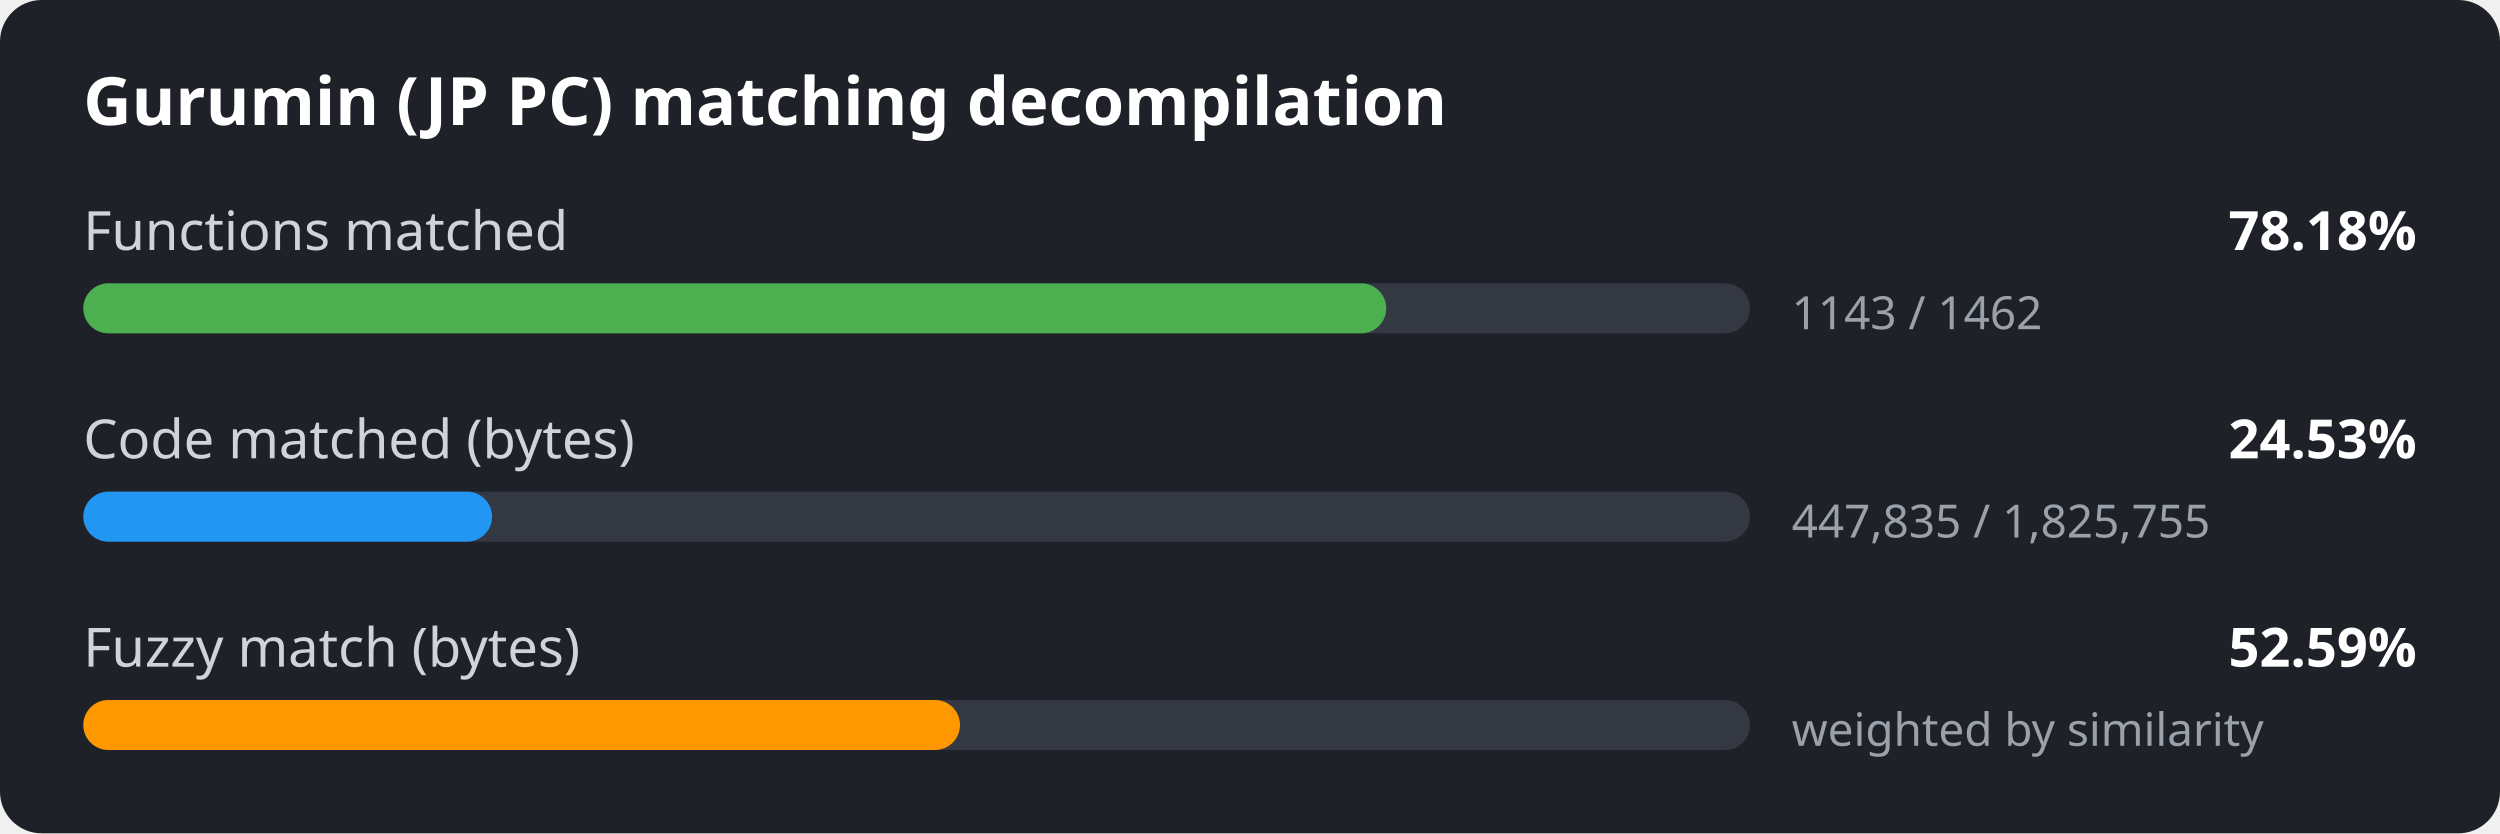
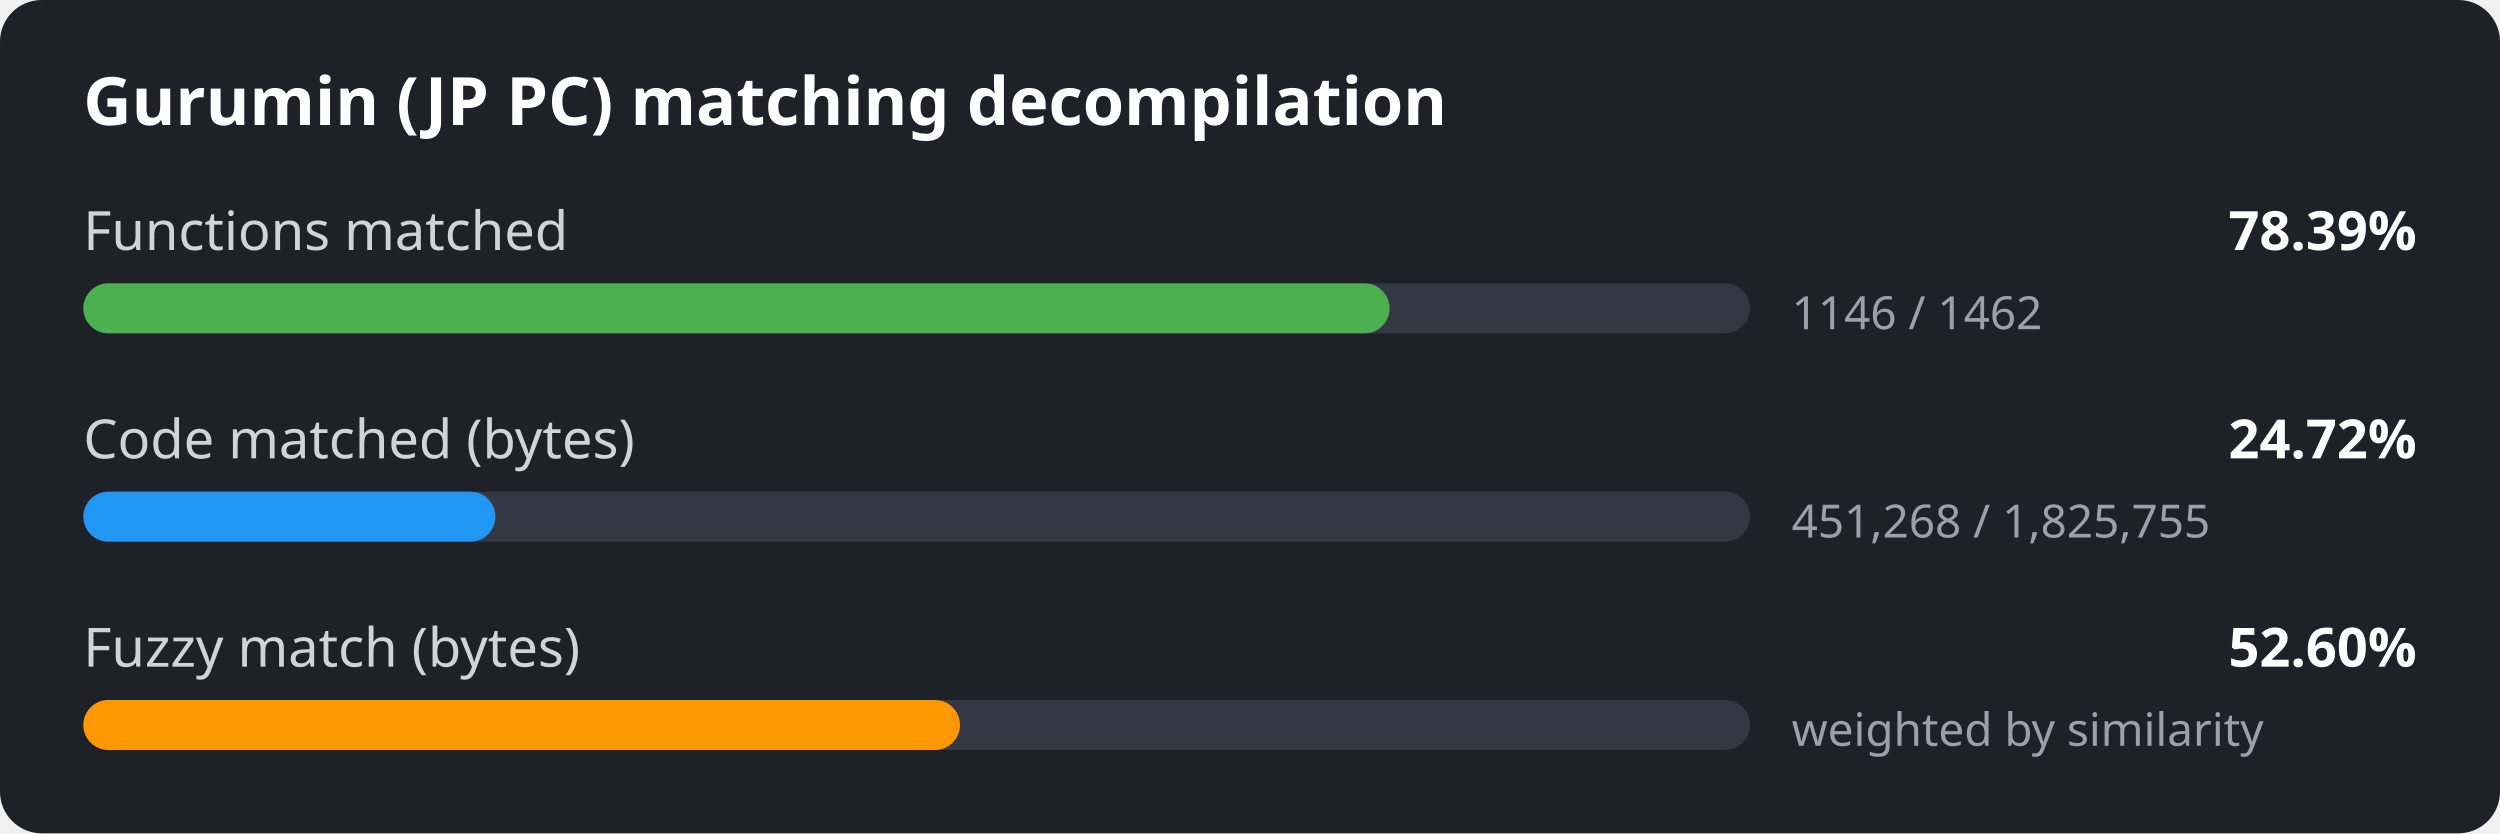
<svg xmlns="http://www.w3.org/2000/svg" width="600" height="200" viewBox="0 0 600 200">
  <style>
.bg { fill: #1e2127; }
.title { font: 600 16px sans-serif; fill: #ffffff; }
.label { font: 13px sans-serif; fill: #d0d4da; }
.value { font: 600 13px sans-serif; fill: #ffffff; }
.detail { font: 11px sans-serif; fill: #9aa1ab; }
.track { fill: #333842; }
</style>
  <rect width="600" height="200" rx="10" class="bg" />
  <text x="20" y="30" class="title">Gurumin (JP PC) matching decompilation</text>
  <text x="20" y="60" class="label">Functions matched</text>
-   <text x="580" y="60" class="value" text-anchor="end">78.18%</text>
+   <text x="580" y="60" class="value" text-anchor="end">78.39%</text>
  <rect x="20" y="68" width="400" height="12" rx="6" class="track" />
-   <rect x="20" y="68" width="312.7" height="12" rx="6" fill="#4caf50" />
-   <text x="430" y="79" class="detail">1143 / 1462</text>
+   <rect x="20" y="68" width="313.5" height="12" rx="6" fill="#4caf50" />
+   <text x="430" y="79" class="detail">1146 / 1462</text>
  <text x="20" y="110" class="label">Code matched (bytes)</text>
-   <text x="580" y="110" class="value" text-anchor="end">24.53%</text>
+   <text x="580" y="110" class="value" text-anchor="end">24.72%</text>
  <rect x="20" y="118" width="400" height="12" rx="6" class="track" />
-   <rect x="20" y="118" width="98.1" height="12" rx="6" fill="#2196f3" />
-   <text x="430" y="129" class="detail">447,835 / 1,825,755</text>
+   <rect x="20" y="118" width="98.9" height="12" rx="6" fill="#2196f3" />
+   <text x="430" y="129" class="detail">451,268 / 1,825,755</text>
  <text x="20" y="160" class="label">Fuzzy match (bytes)</text>
-   <text x="580" y="160" class="value" text-anchor="end">52.59%</text>
+   <text x="580" y="160" class="value" text-anchor="end">52.60%</text>
  <rect x="20" y="168" width="400" height="12" rx="6" class="track" />
  <rect x="20" y="168" width="210.4" height="12" rx="6" fill="#ff9800" />
  <text x="430" y="179" class="detail">weighted by similarity</text>
</svg>
